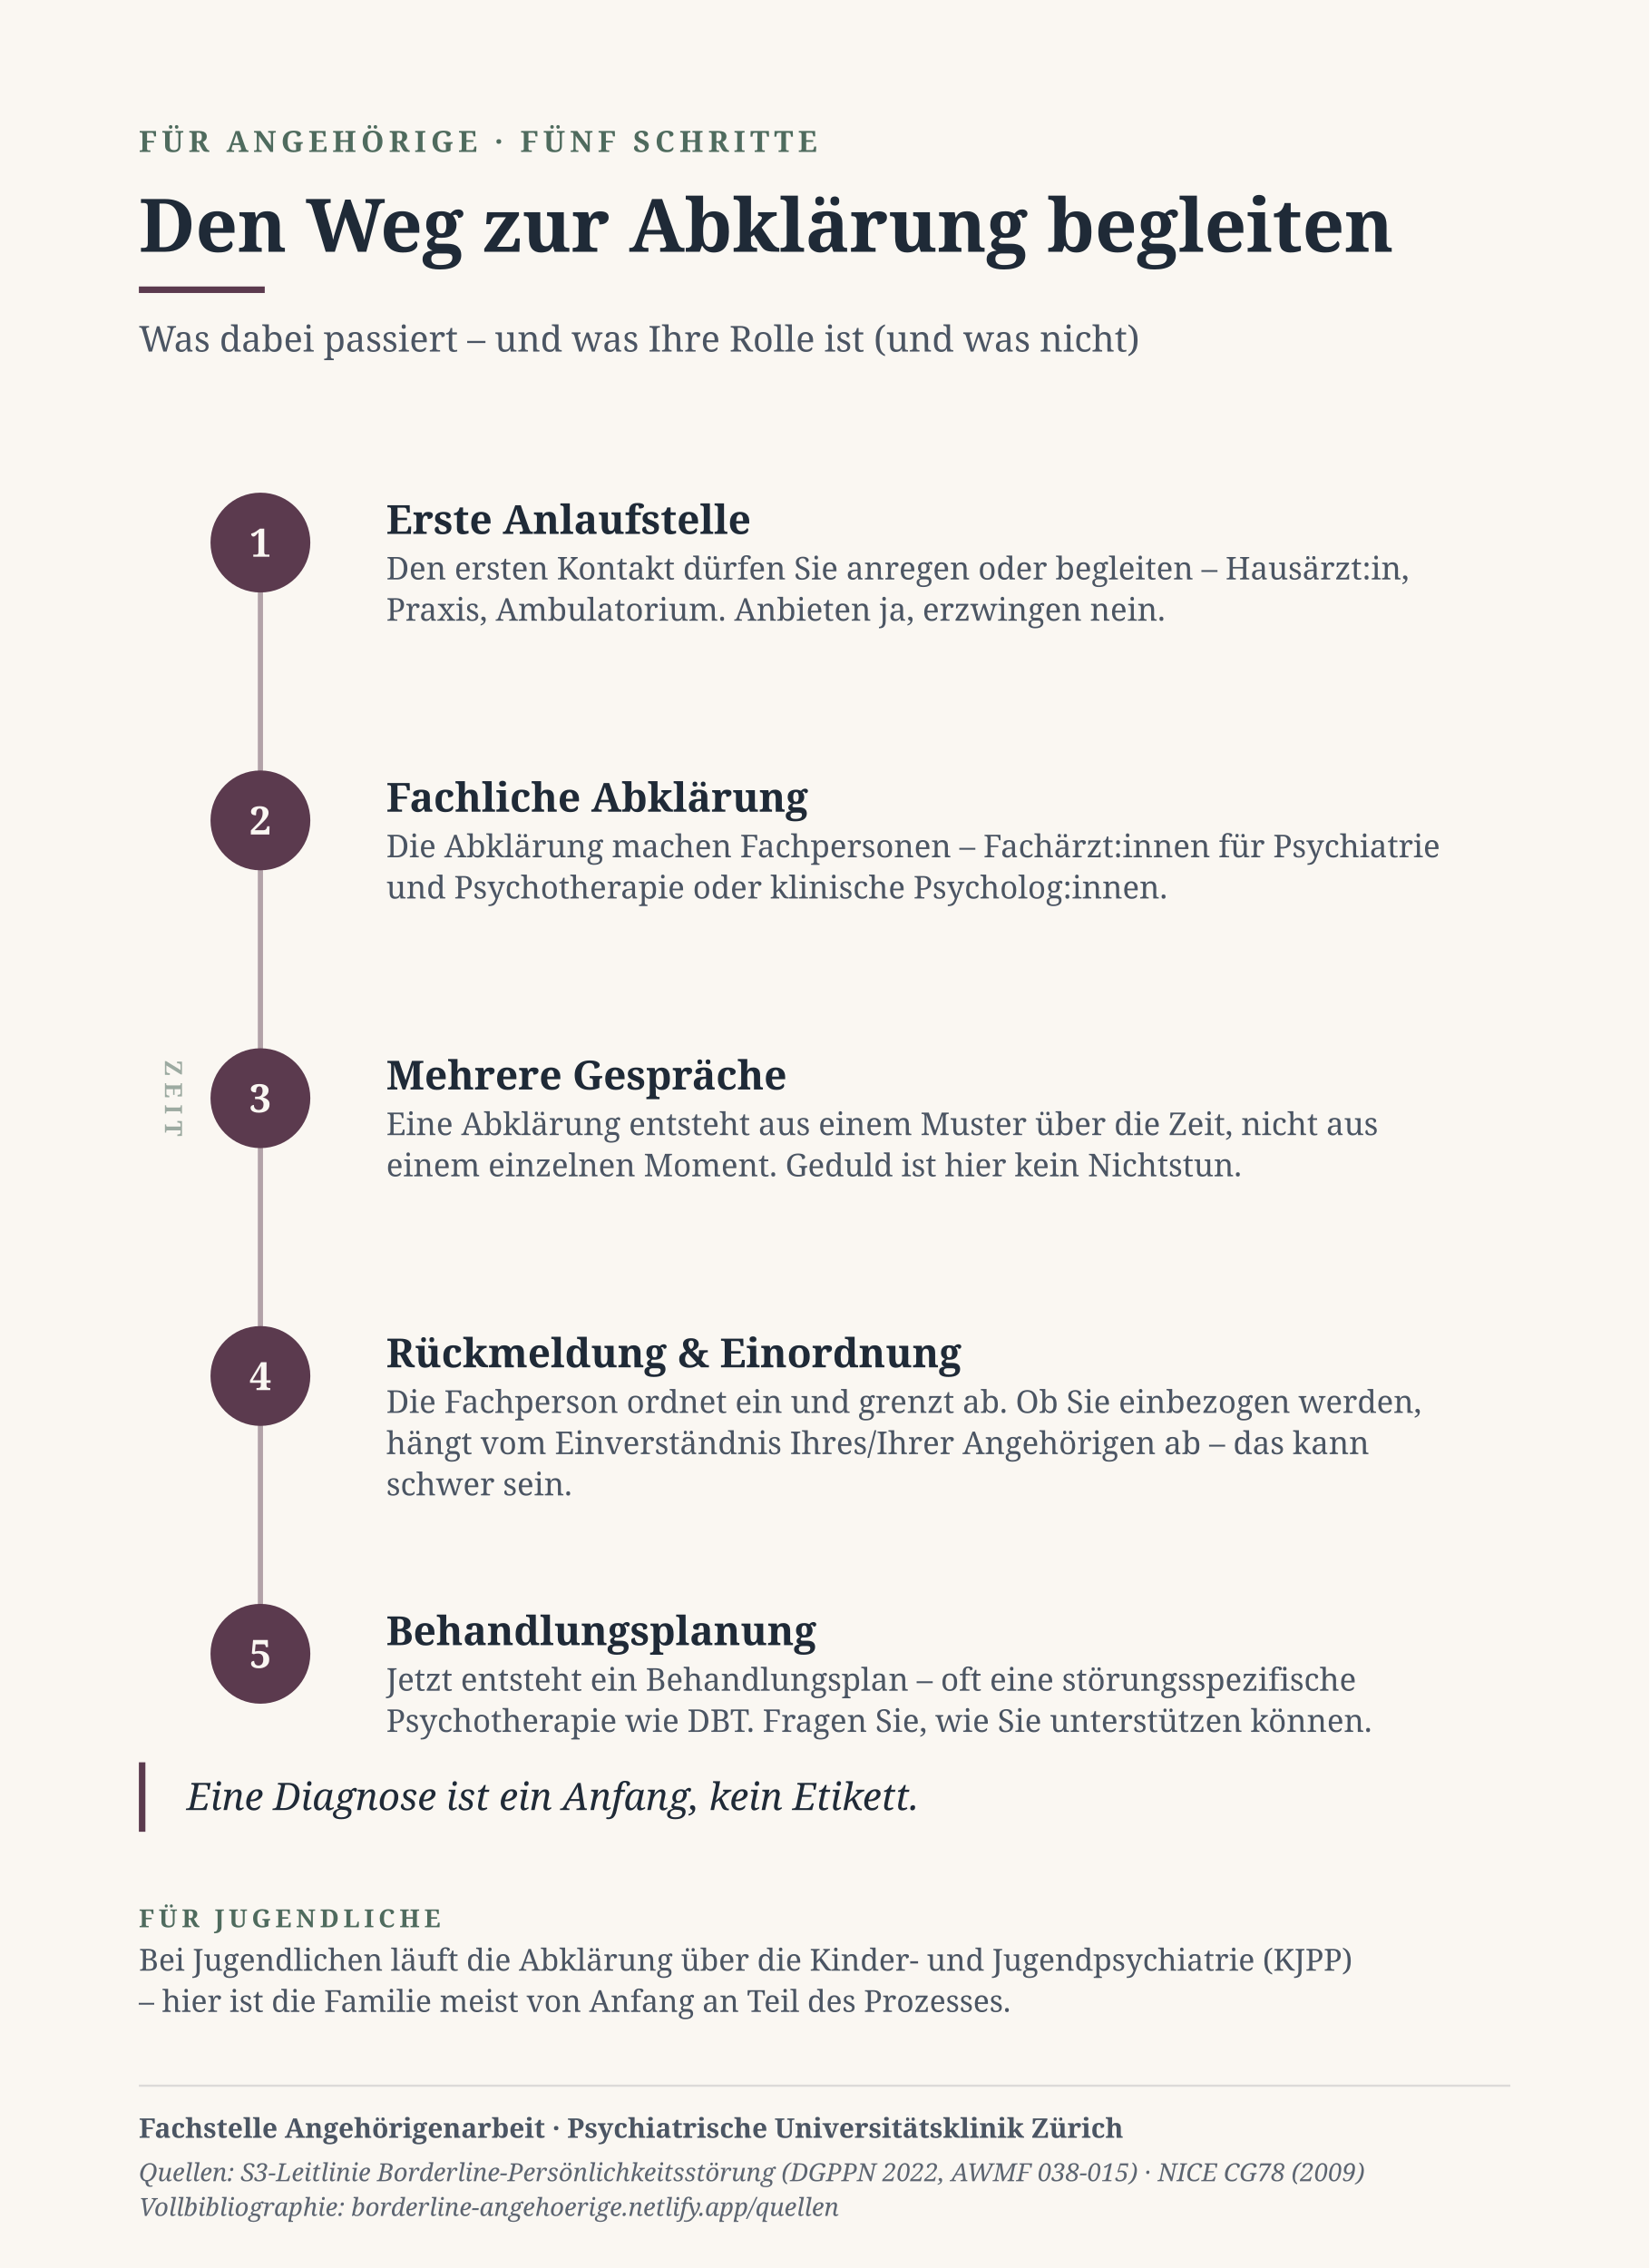
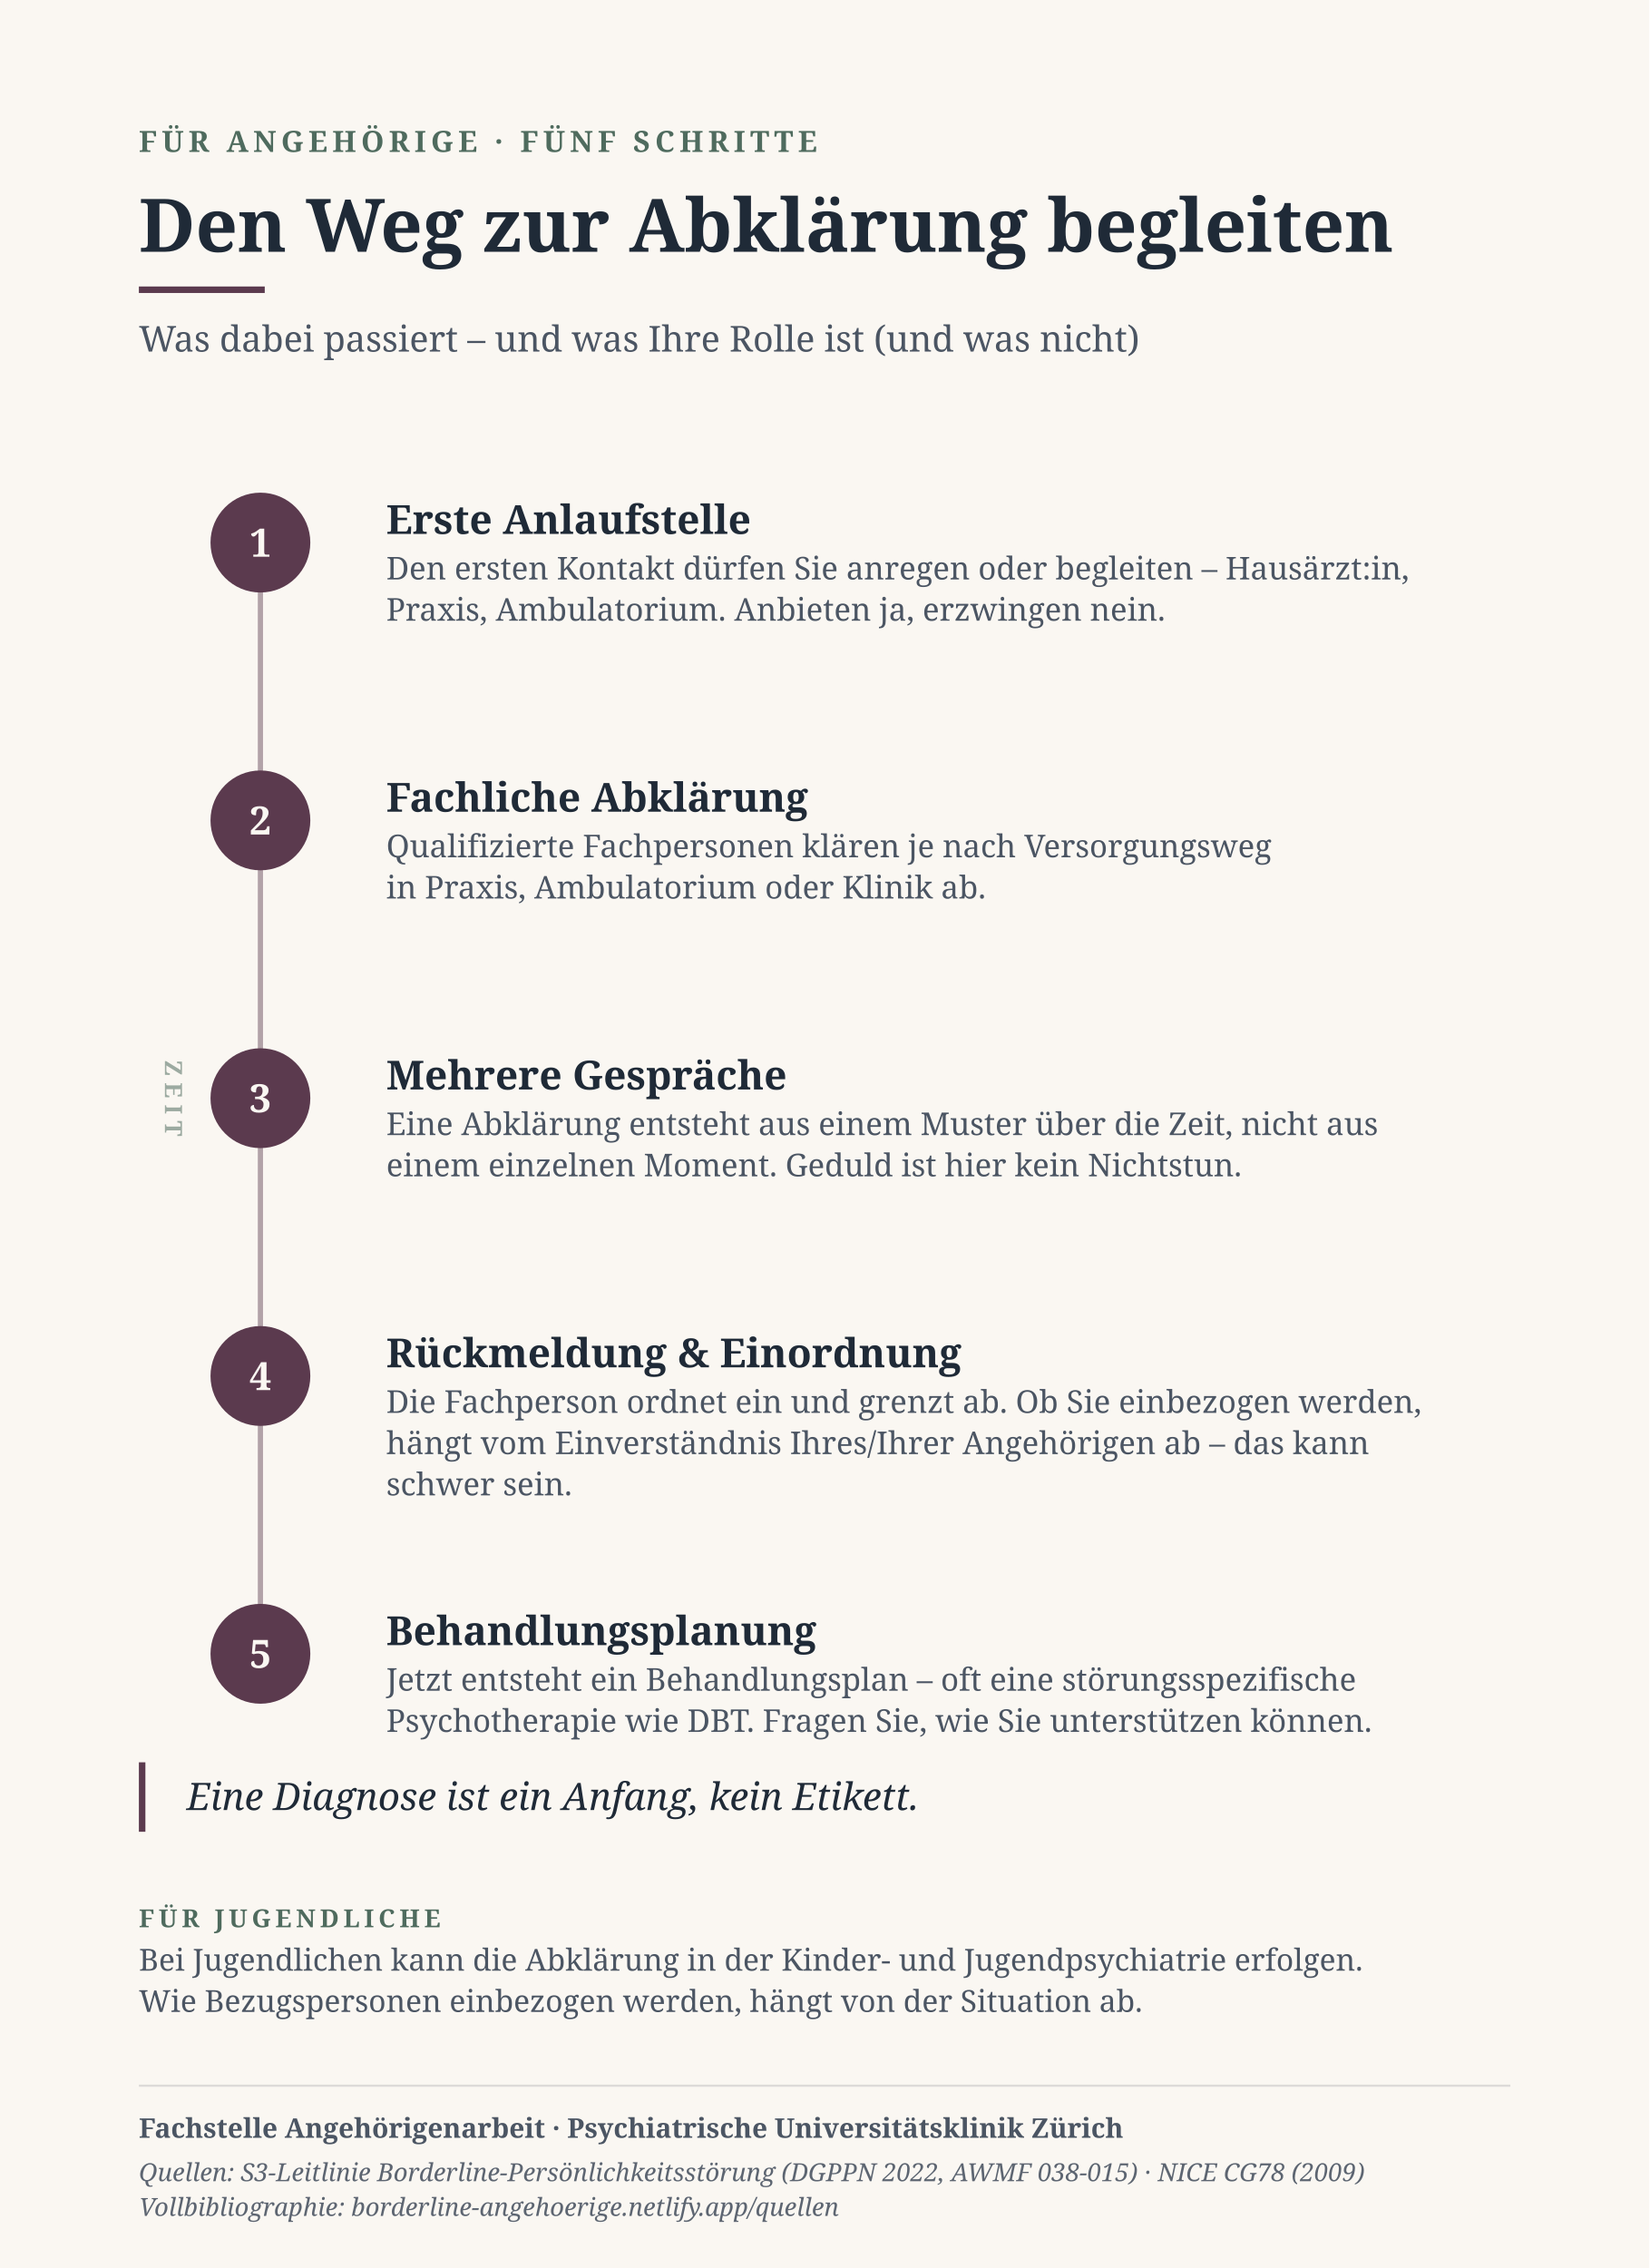
<svg xmlns="http://www.w3.org/2000/svg" viewBox="0 0 760 1045" width="760" height="1045" role="img" aria-labelledby="a1t a1d">
  <rect width="760" height="1045" fill="#faf7f2" />
  <text x="64.00" y="70.00" font-family="'Source Serif 4','Source Serif 4 Variable',Georgia,serif" font-size="13.5" fill="#4f6b5e" font-weight="600" font-style="normal" text-anchor="start" letter-spacing="2.2">FÜR ANGEHÖRIGE · FÜNF SCHRITTE</text>
  <text x="64.00" y="116.00" font-family="'Source Serif 4','Source Serif 4 Variable',Georgia,serif" font-size="34" fill="#1f2a37" font-weight="700" font-style="normal" text-anchor="start">Den Weg zur Abklärung begleiten</text>
  <rect x="64" y="132" width="58" height="3" fill="#5b3a4e" />
  <text x="64.00" y="162.00" font-family="'Source Serif 4','Source Serif 4 Variable',Georgia,serif" font-size="16.5" fill="#4b5563" font-weight="normal" font-style="normal" text-anchor="start">Was dabei passiert – und was Ihre Rolle ist (und was nicht)</text>
  <text x="76" y="506" font-family="'Source Serif 4','Source Serif 4 Variable',Georgia,serif" font-size="11" fill="#4f6b5e" font-weight="600" letter-spacing="3" text-anchor="middle" opacity="0.55" transform="rotate(90 76 506)">ZEIT</text>
  <line x1="120" y1="273" x2="120" y2="355" stroke="#5b3a4e" stroke-width="2.4" opacity="0.45" stroke-linecap="round" />
  <line x1="120" y1="401" x2="120" y2="483" stroke="#5b3a4e" stroke-width="2.4" opacity="0.45" stroke-linecap="round" />
  <line x1="120" y1="529" x2="120" y2="611" stroke="#5b3a4e" stroke-width="2.4" opacity="0.45" stroke-linecap="round" />
  <line x1="120" y1="657" x2="120" y2="739" stroke="#5b3a4e" stroke-width="2.4" opacity="0.45" stroke-linecap="round" />
  <circle cx="120" cy="250" r="23" fill="#5b3a4e" />
  <text x="120.00" y="256.50" font-family="'Source Serif 4','Source Serif 4 Variable',Georgia,serif" font-size="18" fill="#faf7f2" font-weight="700" font-style="normal" text-anchor="middle">1</text>
  <text x="178.00" y="246.00" font-family="'Source Serif 4','Source Serif 4 Variable',Georgia,serif" font-size="18.5" fill="#1f2a37" font-weight="600" font-style="normal" text-anchor="start">Erste Anlaufstelle</text>
  <text x="178.00" y="267.00" font-family="'Source Serif 4','Source Serif 4 Variable',Georgia,serif" font-size="14.5" fill="#4b5563" font-weight="normal" font-style="normal" text-anchor="start">Den ersten Kontakt dürfen Sie anregen oder begleiten – Hausärzt:in,</text>
  <text x="178.00" y="286.00" font-family="'Source Serif 4','Source Serif 4 Variable',Georgia,serif" font-size="14.5" fill="#4b5563" font-weight="normal" font-style="normal" text-anchor="start">Praxis, Ambulatorium. Anbieten ja, erzwingen nein.</text>
  <circle cx="120" cy="378" r="23" fill="#5b3a4e" />
  <text x="120.00" y="384.50" font-family="'Source Serif 4','Source Serif 4 Variable',Georgia,serif" font-size="18" fill="#faf7f2" font-weight="700" font-style="normal" text-anchor="middle">2</text>
  <text x="178.00" y="374.00" font-family="'Source Serif 4','Source Serif 4 Variable',Georgia,serif" font-size="18.5" fill="#1f2a37" font-weight="600" font-style="normal" text-anchor="start">Fachliche Abklärung</text>
-   <text x="178.00" y="395.00" font-family="'Source Serif 4','Source Serif 4 Variable',Georgia,serif" font-size="14.5" fill="#4b5563" font-weight="normal" font-style="normal" text-anchor="start">Die Abklärung machen Fachpersonen – Fachärzt:innen für Psychiatrie</text>
-   <text x="178.00" y="414.00" font-family="'Source Serif 4','Source Serif 4 Variable',Georgia,serif" font-size="14.5" fill="#4b5563" font-weight="normal" font-style="normal" text-anchor="start">und Psychotherapie oder klinische Psycholog:innen.</text>
+   <text x="178.00" y="395.00" font-family="'Source Serif 4','Source Serif 4 Variable',Georgia,serif" font-size="14.5" fill="#4b5563" font-weight="normal" font-style="normal" text-anchor="start">Qualifizierte Fachpersonen klären je nach Versorgungsweg</text>
+   <text x="178.00" y="414.00" font-family="'Source Serif 4','Source Serif 4 Variable',Georgia,serif" font-size="14.5" fill="#4b5563" font-weight="normal" font-style="normal" text-anchor="start">in Praxis, Ambulatorium oder Klinik ab.</text>
  <circle cx="120" cy="506" r="23" fill="#5b3a4e" />
  <text x="120.00" y="512.50" font-family="'Source Serif 4','Source Serif 4 Variable',Georgia,serif" font-size="18" fill="#faf7f2" font-weight="700" font-style="normal" text-anchor="middle">3</text>
  <text x="178.00" y="502.00" font-family="'Source Serif 4','Source Serif 4 Variable',Georgia,serif" font-size="18.5" fill="#1f2a37" font-weight="600" font-style="normal" text-anchor="start">Mehrere Gespräche</text>
  <text x="178.00" y="523.00" font-family="'Source Serif 4','Source Serif 4 Variable',Georgia,serif" font-size="14.5" fill="#4b5563" font-weight="normal" font-style="normal" text-anchor="start">Eine Abklärung entsteht aus einem Muster über die Zeit, nicht aus</text>
  <text x="178.00" y="542.00" font-family="'Source Serif 4','Source Serif 4 Variable',Georgia,serif" font-size="14.5" fill="#4b5563" font-weight="normal" font-style="normal" text-anchor="start">einem einzelnen Moment. Geduld ist hier kein Nichtstun.</text>
  <circle cx="120" cy="634" r="23" fill="#5b3a4e" />
  <text x="120.00" y="640.50" font-family="'Source Serif 4','Source Serif 4 Variable',Georgia,serif" font-size="18" fill="#faf7f2" font-weight="700" font-style="normal" text-anchor="middle">4</text>
  <text x="178.00" y="630.00" font-family="'Source Serif 4','Source Serif 4 Variable',Georgia,serif" font-size="18.5" fill="#1f2a37" font-weight="600" font-style="normal" text-anchor="start">Rückmeldung &amp; Einordnung</text>
  <text x="178.00" y="651.00" font-family="'Source Serif 4','Source Serif 4 Variable',Georgia,serif" font-size="14.5" fill="#4b5563" font-weight="normal" font-style="normal" text-anchor="start">Die Fachperson ordnet ein und grenzt ab. Ob Sie einbezogen werden,</text>
  <text x="178.00" y="670.00" font-family="'Source Serif 4','Source Serif 4 Variable',Georgia,serif" font-size="14.5" fill="#4b5563" font-weight="normal" font-style="normal" text-anchor="start">hängt vom Einverständnis Ihres/Ihrer Angehörigen ab – das kann</text>
  <text x="178.00" y="689.00" font-family="'Source Serif 4','Source Serif 4 Variable',Georgia,serif" font-size="14.5" fill="#4b5563" font-weight="normal" font-style="normal" text-anchor="start">schwer sein.</text>
  <circle cx="120" cy="762" r="23" fill="#5b3a4e" />
  <text x="120.00" y="768.50" font-family="'Source Serif 4','Source Serif 4 Variable',Georgia,serif" font-size="18" fill="#faf7f2" font-weight="700" font-style="normal" text-anchor="middle">5</text>
  <text x="178.00" y="758.00" font-family="'Source Serif 4','Source Serif 4 Variable',Georgia,serif" font-size="18.5" fill="#1f2a37" font-weight="600" font-style="normal" text-anchor="start">Behandlungsplanung</text>
  <text x="178.00" y="779.00" font-family="'Source Serif 4','Source Serif 4 Variable',Georgia,serif" font-size="14.5" fill="#4b5563" font-weight="normal" font-style="normal" text-anchor="start">Jetzt entsteht ein Behandlungsplan – oft eine störungsspezifische</text>
  <text x="178.00" y="798.00" font-family="'Source Serif 4','Source Serif 4 Variable',Georgia,serif" font-size="14.5" fill="#4b5563" font-weight="normal" font-style="normal" text-anchor="start">Psychotherapie wie DBT. Fragen Sie, wie Sie unterstützen können.</text>
  <rect x="64" y="812" width="3" height="32" fill="#5b3a4e" />
  <text x="86.00" y="834.00" font-family="'Source Serif 4','Source Serif 4 Variable',Georgia,serif" font-size="17.5" fill="#1f2a37" font-weight="normal" font-style="italic" text-anchor="start">Eine Diagnose ist ein Anfang, kein Etikett.</text>
  <text x="64.00" y="888.00" font-family="'Source Serif 4','Source Serif 4 Variable',Georgia,serif" font-size="11.5" fill="#4f6b5e" font-weight="600" font-style="normal" text-anchor="start" letter-spacing="2.0">FÜR JUGENDLICHE</text>
-   <text x="64.00" y="908.00" font-family="'Source Serif 4','Source Serif 4 Variable',Georgia,serif" font-size="14" fill="#4b5563" font-weight="normal" font-style="normal" text-anchor="start">Bei Jugendlichen läuft die Abklärung über die Kinder- und Jugendpsychiatrie (KJPP)</text>
-   <text x="64.00" y="927.00" font-family="'Source Serif 4','Source Serif 4 Variable',Georgia,serif" font-size="14" fill="#4b5563" font-weight="normal" font-style="normal" text-anchor="start">– hier ist die Familie meist von Anfang an Teil des Prozesses.</text>
+   <text x="64.00" y="908.00" font-family="'Source Serif 4','Source Serif 4 Variable',Georgia,serif" font-size="14" fill="#4b5563" font-weight="normal" font-style="normal" text-anchor="start">Bei Jugendlichen kann die Abklärung in der Kinder- und Jugendpsychiatrie erfolgen.</text>
+   <text x="64.00" y="927.00" font-family="'Source Serif 4','Source Serif 4 Variable',Georgia,serif" font-size="14" fill="#4b5563" font-weight="normal" font-style="normal" text-anchor="start">Wie Bezugspersonen einbezogen werden, hängt von der Situation ab.</text>
  <line x1="64" y1="961" x2="696" y2="961" stroke="#1f2a37" stroke-opacity="0.14" stroke-width="1" />
  <text x="64.00" y="985.00" font-family="'Source Serif 4','Source Serif 4 Variable',Georgia,serif" font-size="12.5" fill="#4b5563" font-weight="600" font-style="normal" text-anchor="start">Fachstelle Angehörigenarbeit · Psychiatrische Universitätsklinik Zürich</text>
  <text x="64.00" y="1005.00" font-family="'Source Serif 4','Source Serif 4 Variable',Georgia,serif" font-size="11.5" fill="#4b5563" font-weight="normal" font-style="italic" text-anchor="start" opacity="0.9">Quellen: S3-Leitlinie Borderline-Persönlichkeitsstörung (DGPPN 2022, AWMF 038-015) · NICE CG78 (2009)</text>
  <text x="64.00" y="1021.00" font-family="'Source Serif 4','Source Serif 4 Variable',Georgia,serif" font-size="11.5" fill="#4b5563" font-weight="normal" font-style="italic" text-anchor="start" opacity="0.9">Vollbibliographie: borderline-angehoerige.netlify.app/quellen</text>
</svg>
